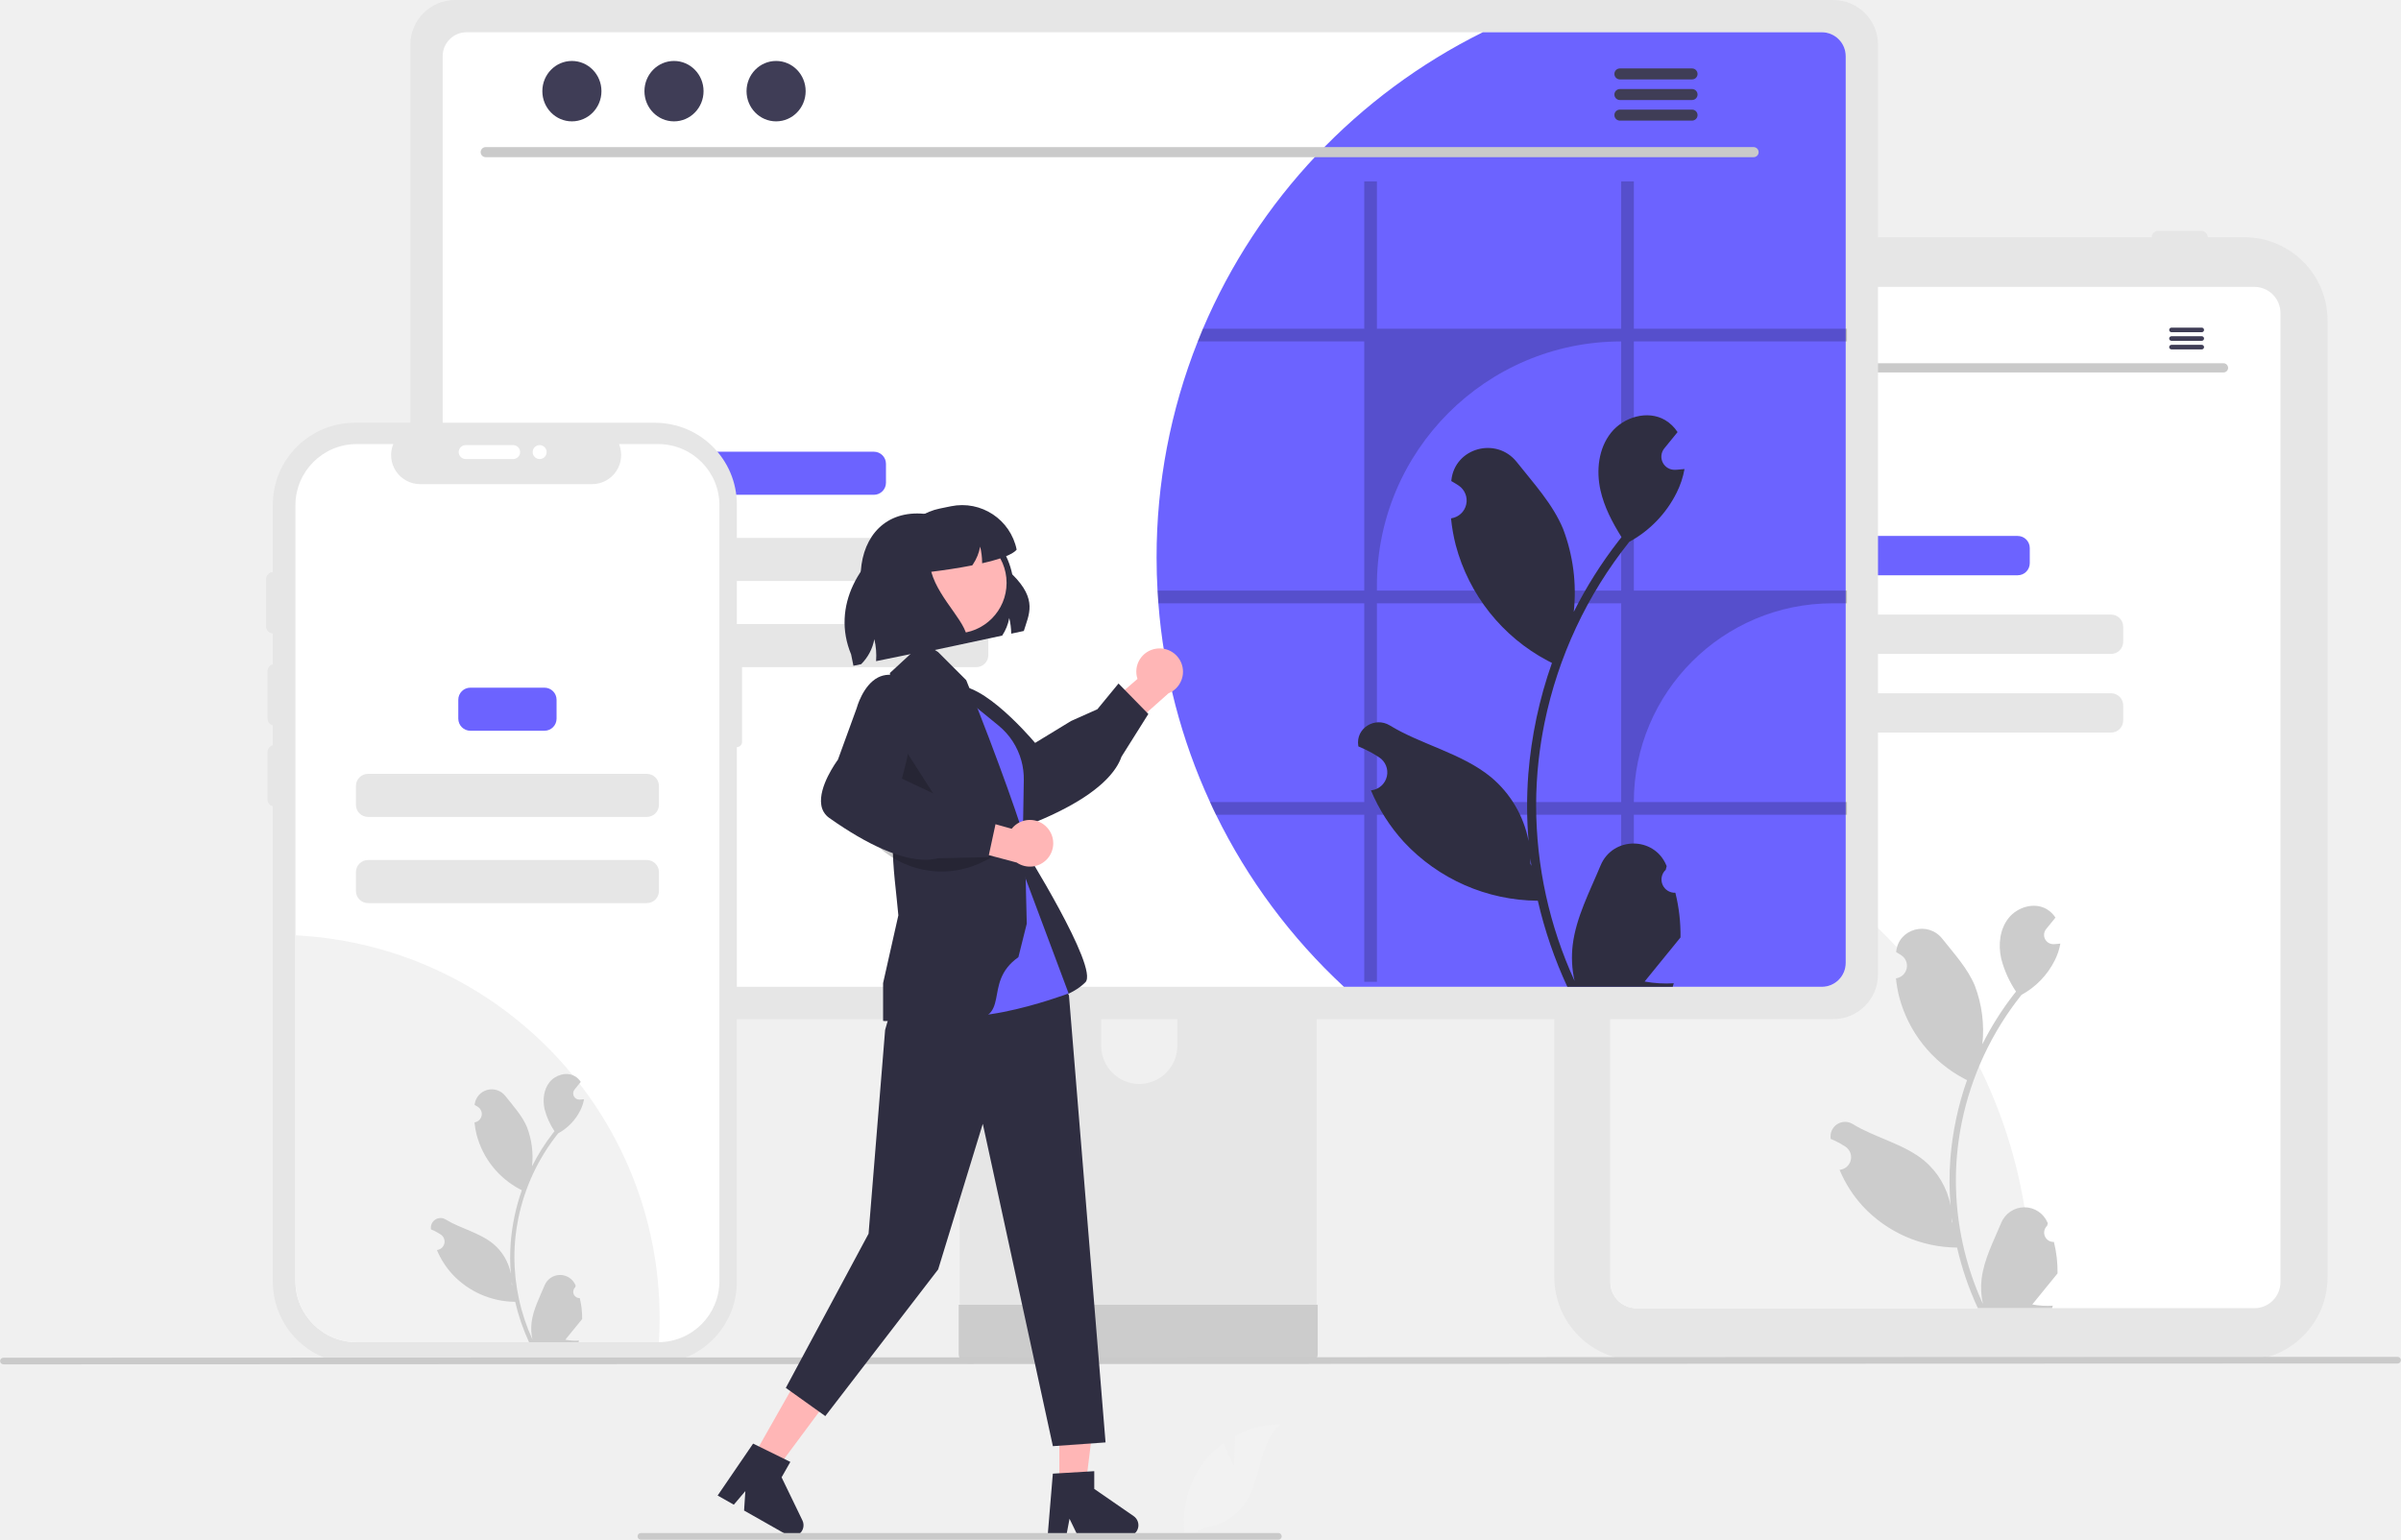
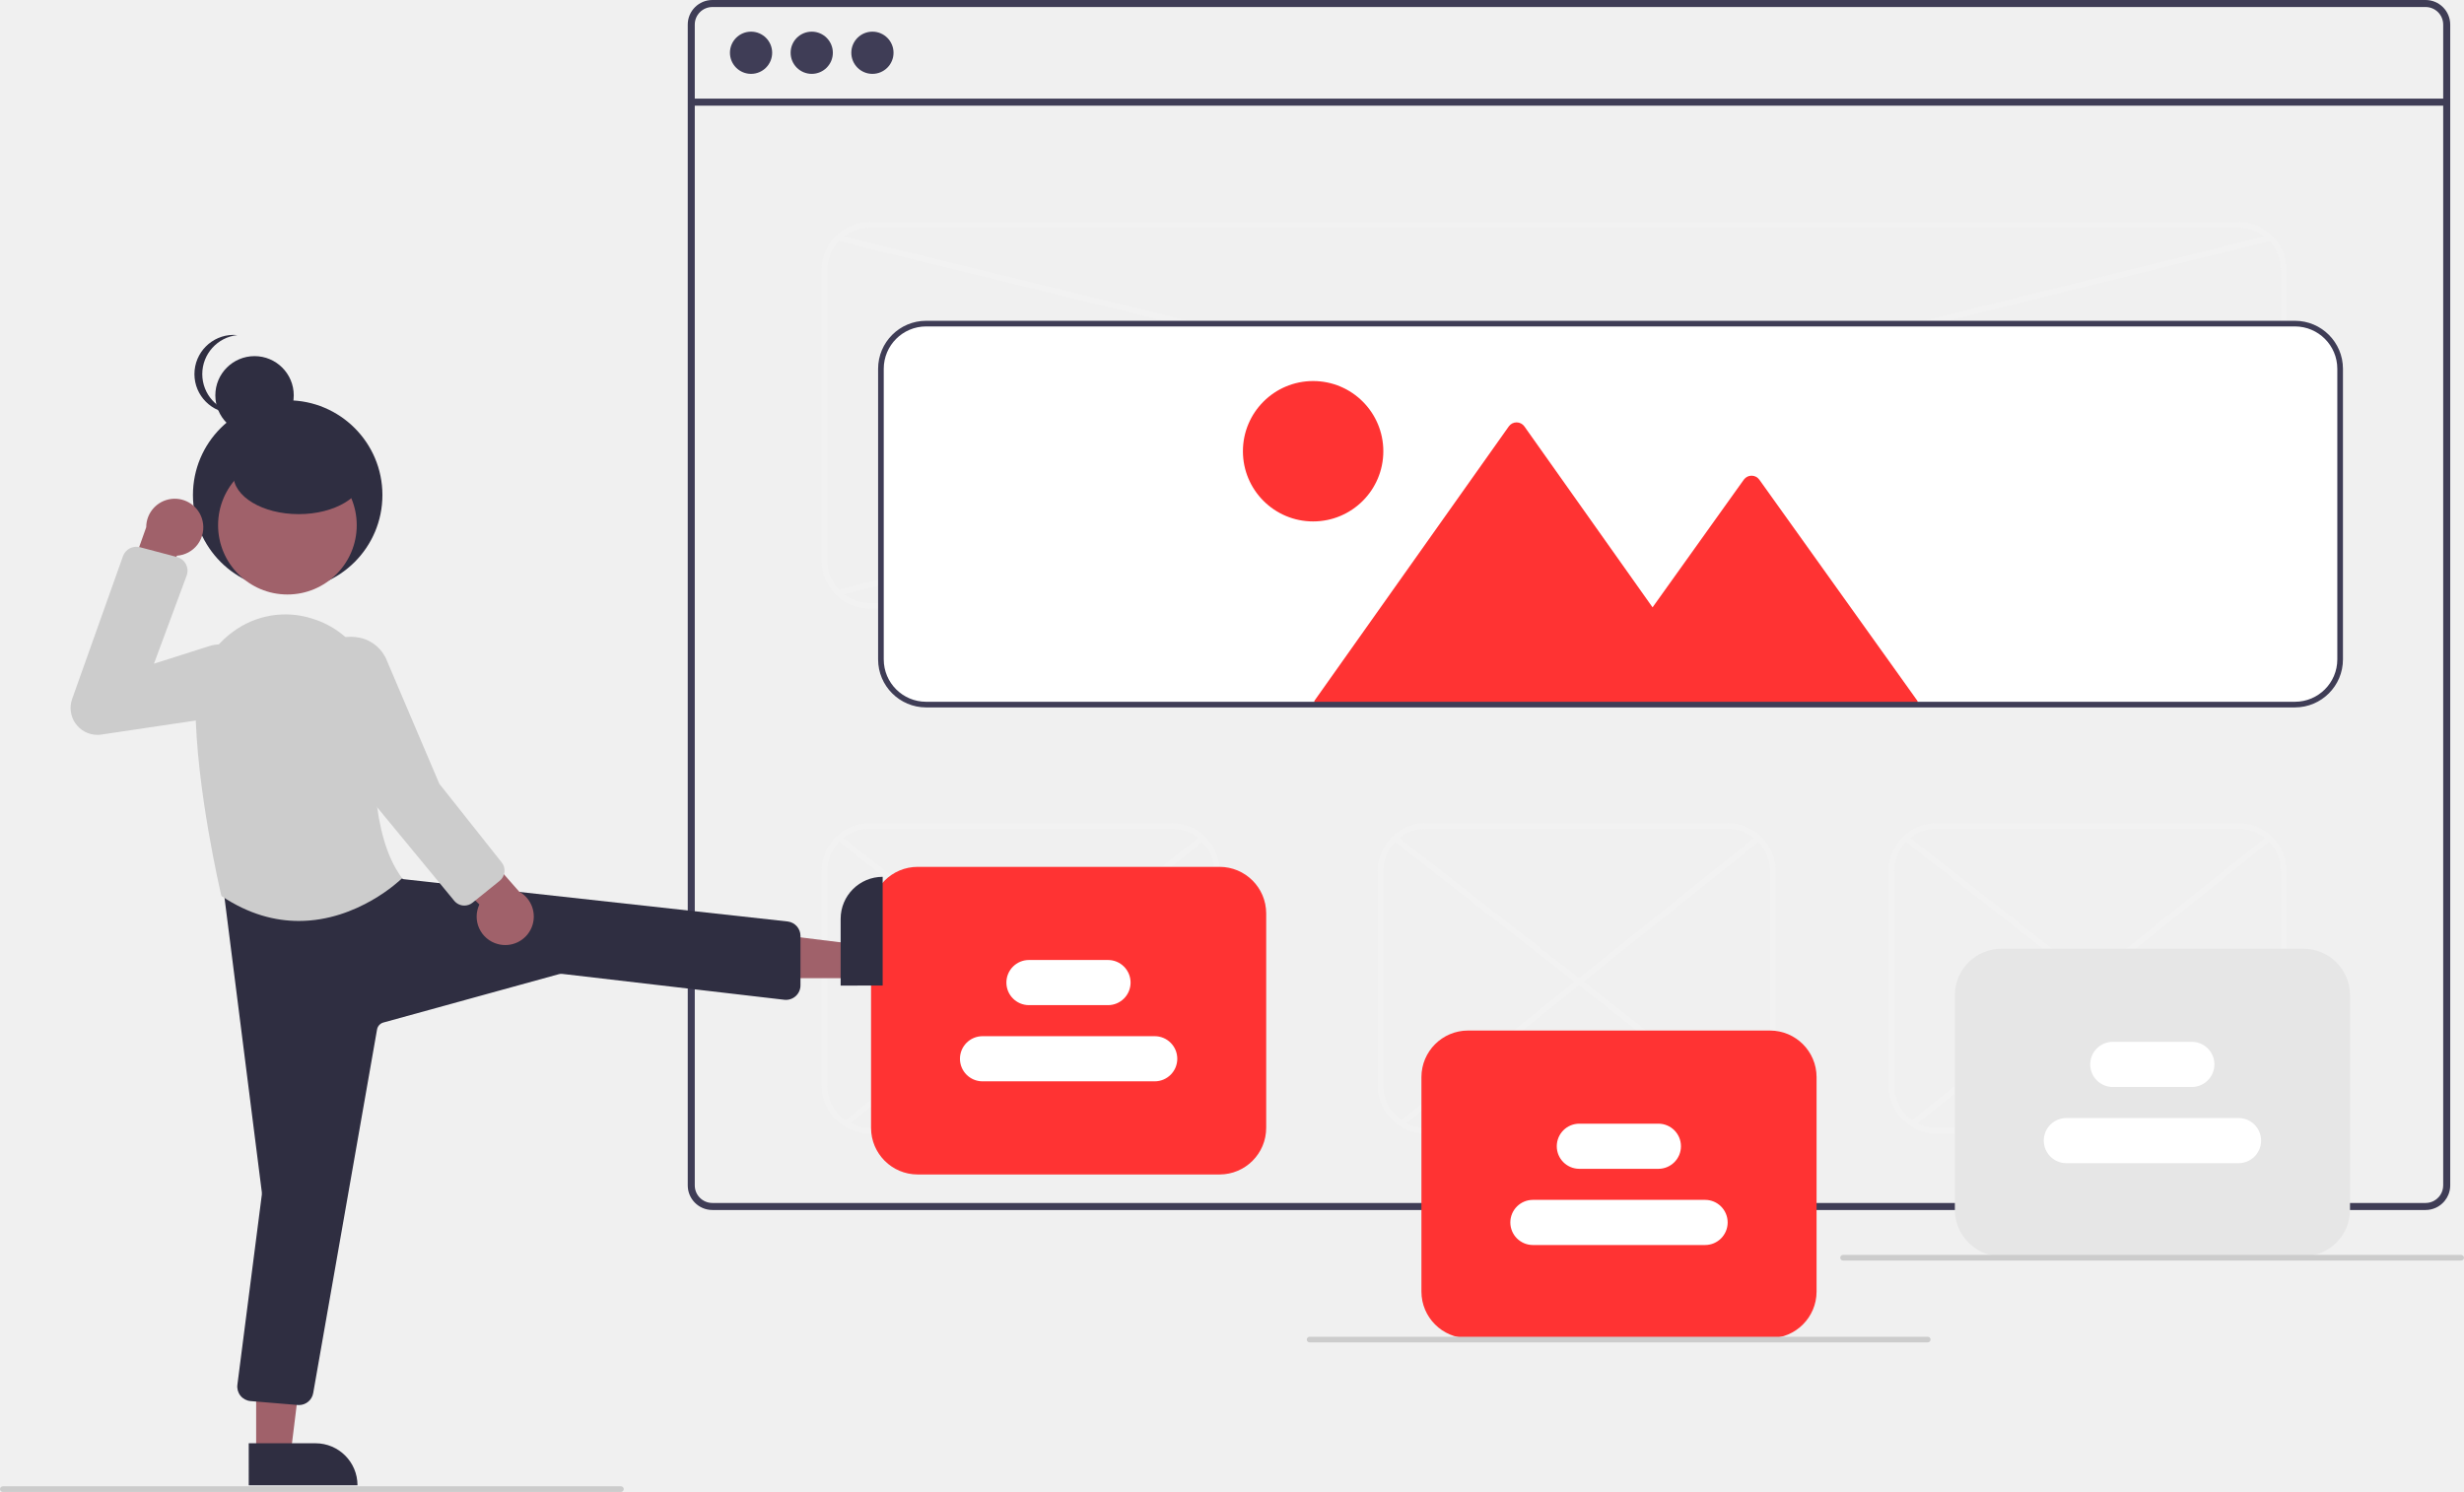
- <svg xmlns="http://www.w3.org/2000/svg" data-name="Layer 1" width="860.131" height="551.741" viewBox="0 0 860.131 551.741">
-   <path d="M973.935,661.629H756.586A29.859,29.859,0,0,1,726.761,631.804V288.961a29.859,29.859,0,0,1,29.826-29.826H973.935a29.859,29.859,0,0,1,29.826,29.826V631.804A29.859,29.859,0,0,1,973.935,661.629Z" transform="translate(-169.9343 -174.1294)" fill="#e6e6e6" />
-   <path d="M977.539,276.933H756.176a9.348,9.348,0,0,0-9.337,9.337V633.583a9.351,9.351,0,0,0,9.337,9.337H977.539a9.348,9.348,0,0,0,9.337-9.337V286.269A9.348,9.348,0,0,0,977.539,276.933Z" transform="translate(-169.9343 -174.1294)" fill="#fff" />
-   <path d="M761.899,259.135a2.284,2.284,0,0,1,2.282-2.282h15.516a2.282,2.282,0,1,1,0,4.563H764.181A2.284,2.284,0,0,1,761.899,259.135Z" transform="translate(-169.9343 -174.1294)" fill="#e6e6e6" />
-   <path d="M787.454,259.135a2.284,2.284,0,0,1,2.282-2.282H805.251a2.282,2.282,0,1,1,0,4.563H789.736A2.284,2.284,0,0,1,787.454,259.135Z" transform="translate(-169.9343 -174.1294)" fill="#e6e6e6" />
-   <path d="M940.785,259.135a2.284,2.284,0,0,1,2.282-2.282h15.516a2.282,2.282,0,0,1,0,4.563H943.067A2.284,2.284,0,0,1,940.785,259.135Z" transform="translate(-169.9343 -174.1294)" fill="#e6e6e6" />
-   <path d="M897.533,635.764c0,2.4-.046,4.792-.155,7.155H756.176a9.351,9.351,0,0,1-9.337-9.337V458.767A179.289,179.289,0,0,1,897.533,635.764Z" transform="translate(-169.9343 -174.1294)" fill="#f2f2f2" />
-   <rect x="665.804" y="192.056" width="61.339" height="14.092" rx="4.339" fill="#6c63ff" />
-   <rect x="632.335" y="220.241" width="128.277" height="14.092" rx="4.339" fill="#e6e6e6" />
-   <rect x="632.335" y="248.426" width="128.277" height="14.092" rx="4.339" fill="#e6e6e6" />
-   <path d="M905.728,619.183a3.348,3.348,0,0,1-2.426-5.803l.229-.912q-.045-.11-.091-.219a8.991,8.991,0,0,0-16.584.062c-2.712,6.533-6.166,13.077-7.016,19.984a26.597,26.597,0,0,0,.467,9.147,106.635,106.635,0,0,1-9.7-44.289,102.923,102.923,0,0,1,.638-11.482q.529-4.688,1.467-9.309a107.87,107.87,0,0,1,21.392-45.718A28.707,28.707,0,0,0,906.043,518.257a21.898,21.898,0,0,0,1.991-5.984c-.581.076-1.172.124-1.753.162-.181.009-.372.019-.553.029l-.068.003a3.317,3.317,0,0,1-2.724-5.404q.376-.463.753-.926c.381-.476.772-.943,1.153-1.42a1.651,1.651,0,0,0,.124-.143c.438-.543.877-1.077,1.315-1.62a9.592,9.592,0,0,0-3.144-3.04c-4.393-2.573-10.453-.791-13.626,3.183-3.183,3.973-3.783,9.548-2.678,14.512a38.439,38.439,0,0,0,5.317,11.854c-.238.305-.486.6-.724.905a108.567,108.567,0,0,0-11.332,17.952,45.132,45.132,0,0,0-2.694-20.963c-2.579-6.222-7.413-11.462-11.67-16.84-5.113-6.461-15.599-3.641-16.499,4.549q-.013.119-.026.238.948.535,1.857,1.136a4.541,4.541,0,0,1-1.831,8.264l-.093.014a45.184,45.184,0,0,0,1.191,6.756,46.523,46.523,0,0,0,23.164,29.157c.372.191.734.381,1.105.562a110.815,110.815,0,0,0-5.965,28.071A105.104,105.104,0,0,0,868.71,606.234l-.029-.2a27.773,27.773,0,0,0-9.481-16.037c-7.296-5.994-17.604-8.201-25.475-13.018a5.212,5.212,0,0,0-7.983,5.071q.016.105.032.21a30.508,30.508,0,0,1,3.421,1.648q.948.535,1.857,1.136a4.541,4.541,0,0,1-1.831,8.264l-.093.014c-.067.01-.124.019-.19.029a45.224,45.224,0,0,0,8.318,13.026,46.564,46.564,0,0,0,33.769,14.817h.01a110.783,110.783,0,0,0,7.442,21.725h26.585c.095-.295.181-.6.267-.896a30.205,30.205,0,0,1-7.356-.438c1.972-2.42,3.945-4.86,5.917-7.28a1.652,1.652,0,0,0,.124-.143c1-1.239,2.011-2.468,3.011-3.707l.001-.002a44.244,44.244,0,0,0-1.296-11.271Zm-30.443-59.887.014-.019-.014.038Zm-5.889,53.084-.229-.514c.01-.372.01-.743,0-1.124,0-.105-.019-.21-.019-.315.086.657.162,1.315.257,1.972Z" transform="translate(-169.9343 -174.1294)" fill="#ccc" />
-   <path d="M966.474,307.596H767.241a1.649,1.649,0,0,1,0-3.298H966.474a1.649,1.649,0,0,1,0,3.298Z" transform="translate(-169.9343 -174.1294)" fill="#cacaca" />
-   <ellipse cx="607.937" cy="120.446" rx="4.846" ry="4.954" fill="#3f3d56" />
-   <ellipse cx="624.678" cy="120.446" rx="4.846" ry="4.954" fill="#3f3d56" />
-   <ellipse cx="641.42" cy="120.446" rx="4.846" ry="4.954" fill="#3f3d56" />
-   <path d="M958.687,291.536H947.842a.821.821,0,0,0,0,1.642h10.845a.821.821,0,0,0,0-1.642Z" transform="translate(-169.9343 -174.1294)" fill="#3f3d56" />
-   <path d="M958.687,294.618H947.842a.821.821,0,0,0,0,1.642h10.845a.821.821,0,0,0,0-1.642Z" transform="translate(-169.9343 -174.1294)" fill="#3f3d56" />
-   <path d="M958.687,297.696H947.842a.821.821,0,0,0,0,1.642h10.845a.821.821,0,0,0,0-1.642Z" transform="translate(-169.9343 -174.1294)" fill="#3f3d56" />
-   <path d="M635.433,458.897h-115.51a6.163,6.163,0,0,0-6.154,6.17v182.472H641.602V465.067A6.166,6.166,0,0,0,635.433,458.897ZM578.066,562.575a13.704,13.704,0,0,1-13.64-13.64V527.889a13.64,13.64,0,0,1,27.28,0v21.047a13.704,13.704,0,0,1-13.64,13.64Z" transform="translate(-169.9343 -174.1294)" fill="#e6e6e6" />
-   <path d="M513.372,641.702V659.307a3.449,3.449,0,0,0,3.442,3.442h121.743a3.459,3.459,0,0,0,3.442-3.442v-17.605Z" transform="translate(-169.9343 -174.1294)" fill="#ccc" />
-   <path d="M826.707,174.129H332.947a16.029,16.029,0,0,0-16.003,16.003v333.192a16.018,16.018,0,0,0,16.003,16.003H826.707a16.018,16.018,0,0,0,16.003-16.003V190.132A16.029,16.029,0,0,0,826.707,174.129Z" transform="translate(-169.9343 -174.1294)" fill="#e6e6e6" />
-   <path d="M822.585,185.688H337.072a8.577,8.577,0,0,0-8.558,8.576v324.933a8.573,8.573,0,0,0,8.558,8.558H822.585a8.573,8.573,0,0,0,8.558-8.558v-324.933A8.577,8.577,0,0,0,822.585,185.688Z" transform="translate(-169.9343 -174.1294)" fill="#fff" />
-   <path d="M831.144,194.264v324.933a8.573,8.573,0,0,1-8.558,8.558H651.383a210.092,210.092,0,0,1-45.834-61.67q-1.121-2.242-2.135-4.537a208.227,208.227,0,0,1-18.505-71.225c-.125-1.512-.231-3.025-.302-4.555-.231-3.914-.338-7.882-.338-11.868a209.128,209.128,0,0,1,14.75-77.417c.587-1.53,1.21-3.043,1.851-4.555A210.666,210.666,0,0,1,701.131,185.688h121.454A8.577,8.577,0,0,1,831.144,194.264Z" transform="translate(-169.9343 -174.1294)" fill="#6c63ff" />
-   <path d="M798.18,230.457h-454.293a1.807,1.807,0,0,1,0-3.613h454.293a1.807,1.807,0,0,1,0,3.613Z" transform="translate(-169.9343 -174.1294)" fill="#cacaca" />
-   <ellipse cx="204.876" cy="32.666" rx="10.588" ry="10.823" fill="#3f3d56" />
-   <ellipse cx="241.452" cy="32.666" rx="10.588" ry="10.823" fill="#3f3d56" />
-   <ellipse cx="278.027" cy="32.666" rx="10.588" ry="10.823" fill="#3f3d56" />
-   <path d="M776.158,198.655h-25.981a1.968,1.968,0,0,0,0,3.934h25.981a1.968,1.968,0,0,0,0-3.934Z" transform="translate(-169.9343 -174.1294)" fill="#3f3d56" />
-   <path d="M776.158,206.039h-25.981a1.968,1.968,0,0,0,0,3.934h25.981a1.968,1.968,0,0,0,0-3.934Z" transform="translate(-169.9343 -174.1294)" fill="#3f3d56" />
-   <path d="M776.158,213.414h-25.981a1.968,1.968,0,0,0,0,3.934h25.981a1.968,1.968,0,0,0,0-3.934Z" transform="translate(-169.9343 -174.1294)" fill="#3f3d56" />
-   <rect x="245.183" y="161.871" width="72.207" height="15.441" rx="4.339" fill="#6c63ff" />
-   <rect x="208.512" y="192.752" width="145.55" height="15.441" rx="4.339" fill="#e6e6e6" />
-   <rect x="208.512" y="223.633" width="145.55" height="15.441" rx="4.339" fill="#e6e6e6" />
-   <path d="M390.326,509.127a53.05,53.05,0,0,1-3.345,18.629H337.072a8.573,8.573,0,0,1-8.558-8.558V456.424a52.716,52.716,0,0,1,8.434-.676A53.375,53.375,0,0,1,390.326,509.127Z" transform="translate(-169.9343 -174.1294)" fill="#6c63ff" />
-   <path d="M831.589,296.484v-4.555H755.24V239.138H750.702v52.791H663.197V239.138h-4.537v52.791H600.869c-.641,1.512-1.263,3.025-1.851,4.555h59.642v89.285H584.606c.071,1.53.178,3.043.302,4.555h73.751v71.225H603.413q1.014,2.295,2.135,4.537h53.112V525.958h4.537V466.086H750.702V525.958h4.537V466.086h76.349v-4.537H755.24v-0a71.225,71.225,0,0,1,71.225-71.225h5.124v-4.555H755.24V296.484ZM750.702,461.548H663.197V390.324H750.702Zm0-75.78H663.197v-1.779a87.505,87.505,0,0,1,87.505-87.505h0Z" transform="translate(-169.9343 -174.1294)" opacity="0.2" />
-   <path d="M770.116,494.045a4.755,4.755,0,0,1-3.446-8.241c.12-.477.206-.819.326-1.295q-.064-.156-.129-.311c-4.377-10.438-19.213-10.366-23.553.088-3.852,9.278-8.757,18.572-9.964,28.382A37.774,37.774,0,0,0,734.012,525.658a151.444,151.444,0,0,1-13.776-62.9,146.174,146.174,0,0,1,.907-16.307q.751-6.658,2.084-13.221a153.199,153.199,0,0,1,30.381-64.93,40.771,40.771,0,0,0,16.956-17.592,31.1,31.1,0,0,0,2.828-8.499c-.825.108-1.664.176-2.49.23-.257.013-.528.027-.785.041l-.097.004a4.711,4.711,0,0,1-3.869-7.675q.535-.658,1.07-1.315c.541-.677,1.096-1.34,1.637-2.016a2.346,2.346,0,0,0,.176-.203c.623-.771,1.245-1.529,1.868-2.301a13.622,13.622,0,0,0-4.466-4.317c-6.239-3.654-14.845-1.123-19.352,4.52-4.52,5.643-5.372,13.56-3.803,20.61,1.34,6.036,4.263,11.57,7.551,16.835-.338.433-.69.853-1.029,1.286a154.188,154.188,0,0,0-16.093,25.496,64.098,64.098,0,0,0-3.827-29.772c-3.663-8.836-10.528-16.278-16.574-23.917-7.262-9.175-22.153-5.171-23.433,6.46q-.019.169-.036.338,1.347.76,2.637,1.613a6.449,6.449,0,0,1-2.6,11.737l-.132.02a64.174,64.174,0,0,0,1.692,9.595,66.072,66.072,0,0,0,32.898,41.41c.528.271,1.042.541,1.57.798a157.381,157.381,0,0,0-8.471,39.867,149.27,149.27,0,0,0,.108,24.102l-.041-.284a39.444,39.444,0,0,0-13.465-22.775c-10.362-8.512-25.002-11.647-36.181-18.489-5.381-3.294-12.277.963-11.338,7.201q.022.149.046.299a43.328,43.328,0,0,1,4.858,2.341q1.347.76,2.637,1.613a6.45,6.45,0,0,1-2.6,11.737l-.132.02c-.095.014-.176.027-.271.041a64.227,64.227,0,0,0,11.814,18.499,66.131,66.131,0,0,0,47.96,21.043h.014a157.336,157.336,0,0,0,10.569,30.854h37.756c.135-.42.257-.853.379-1.272a42.897,42.897,0,0,1-10.447-.622c2.801-3.437,5.603-6.902,8.404-10.339a2.344,2.344,0,0,0,.176-.203c1.421-1.759,2.855-3.505,4.276-5.264l.001-.002a62.836,62.836,0,0,0-1.841-16.007Zm-43.236-85.052.02-.027-.02.054Zm-8.363,75.39-.325-.731c.014-.528.014-1.056,0-1.597,0-.149-.027-.298-.027-.447.122.934.23,1.868.365,2.801Z" transform="translate(-169.9343 -174.1294)" fill="#2f2e41" />
-   <path d="M433.911,405.741h0V354.998A29.369,29.369,0,0,0,404.542,325.629H297.035a29.369,29.369,0,0,0-29.369,29.369v278.382a29.369,29.369,0,0,0,29.369,29.369h107.507a29.369,29.369,0,0,0,29.369-29.369V441.861h0a1.852,1.852,0,0,0,1.852-1.852V407.594A1.852,1.852,0,0,0,433.911,405.741Z" transform="translate(-169.9343 -174.1294)" fill="#e6e6e6" />
-   <path d="M427.661,355.199v277.98a21.919,21.919,0,0,1-21.69,21.92,1.926,1.926,0,0,1-.24.01h-108.03a21.932,21.932,0,0,1-21.93-21.93v-277.98a21.932,21.932,0,0,1,21.93-21.93h13.11a10.427,10.427,0,0,0,9.65,14.36h61.59a10.435,10.435,0,0,0,9.64-14.36h14.04A21.932,21.932,0,0,1,427.661,355.199Z" transform="translate(-169.9343 -174.1294)" fill="#fff" />
-   <path d="M406.241,646.529q0,4.32-.27,8.57a1.926,1.926,0,0,1-.24.01h-108.03a21.932,21.932,0,0,1-21.93-21.93v-123.88A137.388,137.388,0,0,1,406.241,646.529Z" transform="translate(-169.9343 -174.1294)" fill="#f2f2f2" />
-   <path d="M268.261,434.129a2.503,2.503,0,0,1-2.5-2.5v-17a2.5,2.5,0,0,1,5,0v17A2.503,2.503,0,0,1,268.261,434.129Z" transform="translate(-169.9343 -174.1294)" fill="#e6e6e6" />
-   <rect x="164.178" y="246.426" width="35.207" height="15.441" rx="4.339" fill="#6c63ff" />
-   <rect x="127.507" y="277.307" width="108.55" height="15.441" rx="4.339" fill="#e6e6e6" />
-   <rect x="127.507" y="308.188" width="108.55" height="15.441" rx="4.339" fill="#e6e6e6" />
-   <path d="M377.621,639.29a2.231,2.231,0,0,1-1.617-3.867l.153-.608q-.03-.073-.061-.146a5.992,5.992,0,0,0-11.053.041c-1.808,4.354-4.109,8.715-4.676,13.319a17.726,17.726,0,0,0,.311,6.096,71.068,71.068,0,0,1-6.465-29.517,68.595,68.595,0,0,1,.425-7.652q.352-3.124.978-6.204a71.891,71.891,0,0,1,14.257-30.469,19.132,19.132,0,0,0,7.957-8.256,14.595,14.595,0,0,0,1.327-3.988c-.387.051-.781.083-1.168.108-.121.006-.248.013-.368.019l-.046.002a2.211,2.211,0,0,1-1.816-3.602q.251-.309.502-.617c.254-.318.514-.629.768-.946a1.101,1.101,0,0,0,.083-.095c.292-.362.584-.718.876-1.08a6.392,6.392,0,0,0-2.096-2.026c-2.928-1.715-6.966-.527-9.081,2.121-2.121,2.648-2.521,6.363-1.784,9.672a25.618,25.618,0,0,0,3.544,7.9c-.159.203-.324.4-.483.603a72.355,72.355,0,0,0-7.552,11.964,30.079,30.079,0,0,0-1.796-13.971c-1.719-4.147-4.941-7.639-7.778-11.223a6.174,6.174,0,0,0-10.996,3.032q-.009.079-.017.158.632.357,1.238.757a3.027,3.027,0,0,1-1.22,5.508l-.062.01a30.115,30.115,0,0,0,.794,4.502,31.006,31.006,0,0,0,15.438,19.432c.248.127.489.254.737.375a73.853,73.853,0,0,0-3.975,18.708,70.049,70.049,0,0,0,.051,11.31l-.019-.133a18.51,18.51,0,0,0-6.319-10.688c-4.863-3.994-11.732-5.465-16.978-8.676a3.474,3.474,0,0,0-5.32,3.379l.021.14a20.333,20.333,0,0,1,2.28,1.099q.632.357,1.238.757a3.027,3.027,0,0,1-1.22,5.508l-.062.009c-.044.006-.083.013-.127.019a30.14,30.14,0,0,0,5.544,8.681,31.033,31.033,0,0,0,22.506,9.875h.006a73.831,73.831,0,0,0,4.96,14.479h17.718c.064-.197.121-.4.178-.597a20.13,20.13,0,0,1-4.903-.292c1.315-1.613,2.629-3.239,3.944-4.852a1.101,1.101,0,0,0,.083-.095c.667-.826,1.34-1.645,2.007-2.47l0-.001a29.487,29.487,0,0,0-.864-7.512ZM357.332,599.378l.009-.013-.009.025Zm-3.925,35.378-.152-.343c.006-.248.006-.495,0-.749,0-.07-.013-.14-.013-.21.057.438.108.876.171,1.315Z" transform="translate(-169.9343 -174.1294)" fill="#ccc" />
-   <path d="M267.761,401.129a2.503,2.503,0,0,1-2.5-2.5v-17a2.5,2.5,0,0,1,5,0v17A2.503,2.503,0,0,1,267.761,401.129Z" transform="translate(-169.9343 -174.1294)" fill="#e6e6e6" />
-   <path d="M334.261,336.129a2.503,2.503,0,0,1,2.5-2.5h17a2.5,2.5,0,0,1,0,5h-17A2.503,2.503,0,0,1,334.261,336.129Z" transform="translate(-169.9343 -174.1294)" fill="#fff" />
-   <path d="M268.261,463.129a2.503,2.503,0,0,1-2.5-2.5v-17a2.5,2.5,0,0,1,5,0v17A2.503,2.503,0,0,1,268.261,463.129Z" transform="translate(-169.9343 -174.1294)" fill="#e6e6e6" />
-   <circle cx="193.326" cy="162" r="2.5" fill="#fff" />
-   <path d="M1028.875,662.742l-857.75.307a1.191,1.191,0,0,1,0-2.381l857.75-.307a1.191,1.191,0,0,1,0,2.381Z" transform="translate(-169.9343 -174.1294)" fill="#cacaca" />
-   <path d="M536.708,400.236l-4.512.967a25.975,25.975,0,0,0-.701-5.602,16.821,16.821,0,0,1-2.54,6.294l-25.876,5.526-24.843-26.218c-.038-13.109,7.242-23.071,20.293-23.071.787,0,1.602.038,2.426.114a27.604,27.604,0,0,1,31.601,21.696C541.807,389.051,538.452,394.406,536.708,400.236Z" transform="translate(-169.9343 -174.1294)" fill="#2f2e41" />
-   <polygon points="379.495 532.711 388.881 532.711 393.347 496.506 379.493 496.507 379.495 532.711" fill="#ffb6b6" />
-   <path d="M547.102,702.21l14.838-.886v6.357l14.107,9.743a3.971,3.971,0,0,1-2.256,7.239H556.125l-3.045-6.288-1.189,6.288H545.231Z" transform="translate(-169.9343 -174.1294)" fill="#2f2e41" />
-   <polygon points="269.531 522.494 277.695 527.126 299.445 497.841 287.396 491.005 269.531 522.494" fill="#ffb6b6" />
-   <path d="M439.726,691.448l13.342,6.552-3.137,5.529,7.461,15.435a3.971,3.971,0,0,1-5.535,5.182l-15.364-8.717.455-6.972-4.137,4.882-5.793-3.287Z" transform="translate(-169.9343 -174.1294)" fill="#2f2e41" />
-   <path d="M584.124,406.578A8.313,8.313,0,0,0,577.424,417.422l-14.363,12.432,5.426,10.571,20.037-17.841a8.358,8.358,0,0,0-4.4-16.005Z" transform="translate(-169.9343 -174.1294)" fill="#ffb6b6" />
-   <path d="M569.66,449.329c-4.791,7.256-15.529,14.264-31.465,20.477a6.839,6.839,0,0,1-5.498-.18c-6.014-2.737-9.868-12.912-10.23-13.899l-11.648-15.713c-.207-.229-5.654-6.411-5.031-12.488a8.877,8.877,0,0,1,3.823-6.362c8.817-6.536,28.579,16.165,31.143,19.183l12.897-7.858,9.397-4.193,7.586-9.231L581.315,429.987l-9.607,15.283A18.418,18.418,0,0,1,569.66,449.329Z" transform="translate(-169.9343 -174.1294)" fill="#2f2e41" />
-   <path d="M536.162,477.169s27.598,43.961,22.598,48.961-12.781,6.313-12.781,6.313l-17.219-22.313Z" transform="translate(-169.9343 -174.1294)" fill="#2f2e41" />
-   <path d="M511.761,417.129l13.007,8.799a33.552,33.552,0,0,1,13.072,38.276l-3.662,11.13Z" transform="translate(-169.9343 -174.1294)" fill="#2f2e41" />
-   <polygon points="318.826 363 317.087 369.057 311.153 442.098 281.507 497.348 295.656 507.454 336.083 454.899 352.073 402.716 377.184 518.235 396.05 516.887 382.947 356.722 358.084 311.639 318.826 363" fill="#2f2e41" />
-   <path d="M509.548,419.342,527.652,434.137a24.655,24.655,0,0,1,8.184,12.603v0a24.655,24.655,0,0,1,.865,6.901l-.539,32.127,16.598,44.361s-45,17-51,2S509.548,419.342,509.548,419.342Z" transform="translate(-169.9343 -174.1294)" fill="#6c63ff" />
-   <path d="M514.963,539.916c-22.48,0-27.959.169-28.314.097l-.356-.072V526.42l5.467-24.291c-.639-7.541-2.136-17.485-2-26,.49-30.775-1.023-60.837-1.023-60.837l11.898-10.983L506.041,407.827l10.026,10.026c11.654,28.682,20.902,55.684,20.961,57.418l.733,29.858-3,12C521.189,526.71,533.589,539.916,514.963,539.916Z" transform="translate(-169.9343 -174.1294)" fill="#2f2e41" />
-   <polygon points="323.846 267.973 321.113 285.031 339.614 292.662 323.846 267.973" opacity="0.2" />
-   <circle cx="342.484" cy="208.867" r="18.114" fill="#ffb6b6" />
-   <path d="M482.067,474.903l0,0a33.272,33.272,0,0,0,39.94,8.073l3.942-1.951Z" transform="translate(-169.9343 -174.1294)" opacity="0.2" />
-   <path d="M545.098,470.733a8.313,8.313,0,0,0-12.741.385l-18.289-5.134-5.831,10.353,25.929,6.888a8.358,8.358,0,0,0,10.931-12.492Z" transform="translate(-169.9343 -174.1294)" fill="#ffb6b6" />
-   <path d="M501.454,482.222c-8.695.001-20.461-5.097-34.427-14.972a6.839,6.839,0,0,1-2.88-4.687c-1.03-6.527,5.336-15.35,5.96-16.196L476.8,427.989c.077-.299,2.234-8.25,7.648-11.08a8.877,8.877,0,0,1,7.415-.316c10.313,3.756,2.26,32.756,1.155,36.559l13.664,6.431,8.677,5.531,11.883,1.243-3.226,14.931-18.047.406A18.418,18.418,0,0,1,501.454,482.222Z" transform="translate(-169.9343 -174.1294)" fill="#2f2e41" />
-   <path d="M534.139,371.08c-1.45,1.886-6.445,3.554-12.379,4.9.009-.123.009-.246.009-.37a25.974,25.974,0,0,0-.701-5.602,16.821,16.821,0,0,1-2.54,6.294c-.095.142-.19.284-.294.427-5.09,1.005-10.474,1.782-14.692,2.303,2.9,10.445,14.019,19.014,12.815,25.365l-32.578,6.654a25.539,25.539,0,0,0-.626-7.867,16.934,16.934,0,0,1-4.72,8.957l-2.768.569-.825-4.066c-7.147-17.166,2.815-34.739,19.137-43.829a19.84,19.84,0,0,1,12.569-8.436l4.066-.834A19.934,19.934,0,0,1,534.139,371.08Z" transform="translate(-169.9343 -174.1294)" fill="#2f2e41" />
-   <path d="M611.961,699.466l.482-10.832a34.983,34.983,0,0,1,16.317-4.131c-7.837,6.407-6.858,18.758-12.171,27.375a21.043,21.043,0,0,1-15.431,9.724l-6.558,4.015a35.261,35.261,0,0,1,7.432-28.573,34.06,34.06,0,0,1,6.26-5.816C609.863,695.37,611.961,699.466,611.961,699.466Z" transform="translate(-169.9343 -174.1294)" fill="#f2f2f2" />
-   <path d="M627.861,725.871H399.479a1.191,1.191,0,0,1,0-2.381H627.861a1.191,1.191,0,1,1,0,2.381Z" transform="translate(-169.9343 -174.1294)" fill="#cacaca" />
+ <svg xmlns="http://www.w3.org/2000/svg" data-name="Layer 1" width="873" height="528.671" viewBox="0 0 873 528.671">
+   <path d="M1022.889,185.664h-607a8.728,8.728,0,0,0-8.72,8.72V605.704a8.728,8.728,0,0,0,8.72,8.72h607a8.712,8.712,0,0,0,6.63-3.06,2.045,2.045,0,0,0,.19-.24,8.167,8.167,0,0,0,1.25-2.11,8.507,8.507,0,0,0,.66-3.31V194.384A8.73,8.73,0,0,0,1022.889,185.664Zm6.24,420.04a6.175,6.175,0,0,1-1.03,3.42,6.446,6.446,0,0,1-2.36,2.12,6.184,6.184,0,0,1-2.85.69h-607a6.238,6.238,0,0,1-6.23-6.23V194.384a6.238,6.238,0,0,1,6.23-6.23h607a6.239,6.239,0,0,1,6.24,6.23Z" transform="translate(-163.5 -185.6643)" fill="#3f3d56" />
+   <rect x="244.911" y="34.949" width="621.957" height="2.493" fill="#3f3d56" />
+   <circle cx="266.1" cy="18.696" r="7.478" fill="#3f3d56" />
+   <circle cx="287.601" cy="18.696" r="7.478" fill="#3f3d56" />
+   <circle cx="309.101" cy="18.696" r="7.478" fill="#3f3d56" />
+   <path d="M956.614,401.336h-485a17.019,17.019,0,0,1-17-17v-103a17.019,17.019,0,0,1,17-17h485a17.019,17.019,0,0,1,17,17v103A17.019,17.019,0,0,1,956.614,401.336Zm-485-135a15.017,15.017,0,0,0-15,15v103a15.017,15.017,0,0,0,15,15h485a15.017,15.017,0,0,0,15-15v-103a15.017,15.017,0,0,0-15-15Z" transform="translate(-163.5 -185.6643)" fill="#f2f2f2" />
+   <path d="M578.614,587.336h-107a17.019,17.019,0,0,1-17-17v-76a17.019,17.019,0,0,1,17-17h107a17.019,17.019,0,0,1,17,17v76A17.019,17.019,0,0,1,578.614,587.336Zm-107-108a15.017,15.017,0,0,0-15,15v76a15.017,15.017,0,0,0,15,15h107a15.017,15.017,0,0,0,15-15v-76a15.017,15.017,0,0,0-15-15Z" transform="translate(-163.5 -185.6643)" fill="#f2f2f2" />
+   <path d="M956.614,587.336h-107a17.019,17.019,0,0,1-17-17v-76a17.019,17.019,0,0,1,17-17h107a17.019,17.019,0,0,1,17,17v76A17.019,17.019,0,0,1,956.614,587.336Zm-107-108a15.017,15.017,0,0,0-15,15v76a15.017,15.017,0,0,0,15,15h107a15.017,15.017,0,0,0,15-15v-76a15.017,15.017,0,0,0-15-15Z" transform="translate(-163.5 -185.6643)" fill="#f2f2f2" />
+   <path d="M775.614,587.336h-107a17.019,17.019,0,0,1-17-17v-76a17.019,17.019,0,0,1,17-17h107a17.019,17.019,0,0,1,17,17v76A17.019,17.019,0,0,1,775.614,587.336Zm-107-108a15.017,15.017,0,0,0-15,15v76a15.017,15.017,0,0,0,15,15h107a15.017,15.017,0,0,0,15-15v-76a15.017,15.017,0,0,0-15-15Z" transform="translate(-163.5 -185.6643)" fill="#f2f2f2" />
+   <rect x="715.471" y="68.968" width="2" height="527.397" transform="translate(59.56218 763.8853) rotate(-76.25179)" fill="#f2f2f2" />
+   <rect x="452.663" y="331.836" width="522.902" height="2" transform="translate(-222.582 -4.17702) rotate(-13.91411)" fill="#f2f2f2" />
+   <path d="M976.614,435.835h-485a16.519,16.519,0,0,1-16.5-16.5v-103a16.519,16.519,0,0,1,16.5-16.5h485a16.519,16.519,0,0,1,16.5,16.5v103A16.519,16.519,0,0,1,976.614,435.835Z" transform="translate(-163.5 -185.6643)" fill="#fff" />
+   <rect x="720.783" y="451.355" width="2" height="162.548" transform="matrix(0.61507, -0.78848, 0.78848, 0.61507, -305.626, 588.4719)" fill="#f2f2f2" />
+   <rect x="642.283" y="532.238" width="161.993" height="2" transform="translate(-338.114 383.1165) rotate(-38.66636)" fill="#f2f2f2" />
+   <rect x="523.783" y="451.355" width="2" height="162.548" transform="matrix(0.61507, -0.78848, 0.78848, 0.61507, -381.4581, 433.1421)" fill="#f2f2f2" />
+   <rect x="445.283" y="532.238" width="161.993" height="2" transform="translate(-381.2969 260.034) rotate(-38.66636)" fill="#f2f2f2" />
+   <rect x="901.783" y="451.355" width="2" height="162.548" transform="matrix(0.61507, -0.78848, 0.78848, 0.61507, -235.9528, 731.186)" fill="#f2f2f2" />
+   <rect x="823.283" y="532.238" width="161.993" height="2" transform="translate(-298.4384 496.2024) rotate(-38.66636)" fill="#f2f2f2" />
+   <path d="M790.614,659.836h-107a16.519,16.519,0,0,1-16.5-16.5v-76a16.519,16.519,0,0,1,16.5-16.5h107a16.519,16.519,0,0,1,16.5,16.5v76A16.519,16.519,0,0,1,790.614,659.836Z" transform="translate(-163.5 -185.6643)" fill="#ff3333" />
+   <path d="M846.5,661.336h-219a1,1,0,0,1,0-2h219a1,1,0,0,1,0,2Z" transform="translate(-163.5 -185.6643)" fill="#ccc" />
+   <path d="M383.5,714.336h-219a1,1,0,0,1,0-2h219a1,1,0,0,1,0,2Z" transform="translate(-163.5 -185.6643)" fill="#ccc" />
+   <path d="M751.067,599.836h-28a8,8,0,0,1,0-16h28a8,8,0,0,1,0,16Z" transform="translate(-163.5 -185.6643)" fill="#fff" />
+   <path d="M767.614,626.836h-61a8,8,0,0,1,0-16h61a8,8,0,0,1,0,16Z" transform="translate(-163.5 -185.6643)" fill="#fff" />
+   <path d="M595.614,601.836h-107a16.519,16.519,0,0,1-16.5-16.5v-76a16.519,16.519,0,0,1,16.5-16.5h107a16.519,16.519,0,0,1,16.5,16.5v76A16.519,16.519,0,0,1,595.614,601.836Z" transform="translate(-163.5 -185.6643)" fill="#ff3333" />
+   <path d="M556.067,541.836h-28a8,8,0,0,1,0-16h28a8,8,0,0,1,0,16Z" transform="translate(-163.5 -185.6643)" fill="#fff" />
+   <path d="M572.614,568.836h-61a8,8,0,1,1,0-16h61a8,8,0,0,1,0,16Z" transform="translate(-163.5 -185.6643)" fill="#fff" />
+   <path d="M979.614,630.836h-107a16.519,16.519,0,0,1-16.5-16.5v-76a16.519,16.519,0,0,1,16.5-16.5h107a16.519,16.519,0,0,1,16.5,16.5v76A16.519,16.519,0,0,1,979.614,630.836Z" transform="translate(-163.5 -185.6643)" fill="#e6e6e6" />
+   <path d="M940.067,570.836h-28a8,8,0,0,1,0-16h28a8,8,0,0,1,0,16Z" transform="translate(-163.5 -185.6643)" fill="#fff" />
+   <path d="M956.614,597.836h-61a8,8,0,0,1,0-16h61a8,8,0,0,1,0,16Z" transform="translate(-163.5 -185.6643)" fill="#fff" />
+   <polygon points="301.345 346.608 301.345 334.348 254.057 328.515 254.058 346.61 301.345 346.608" fill="#a0616a" />
+   <path d="M449.52,508.19h38.531a0,0,0,0,1,0,0v14.887a0,0,0,0,1,0,0H464.407a14.887,14.887,0,0,1-14.887-14.887v0A0,0,0,0,1,449.52,508.19Z" transform="translate(820.8972 -138.8395) rotate(89.99738)" fill="#2f2e41" />
+   <polygon points="90.755 514.923 103.015 514.922 108.847 467.634 90.753 467.635 90.755 514.923" fill="#a0616a" />
+   <path d="M251.628,697.083h38.531a0,0,0,0,1,0,0v14.887a0,0,0,0,1,0,0H266.515a14.887,14.887,0,0,1-14.887-14.887v0a0,0,0,0,1,0,0Z" transform="translate(378.3196 1223.377) rotate(179.9974)" fill="#2f2e41" />
+   <path d="M269.417,683.547c-.146,0-.293-.007-.441-.02L252.278,682.136a5.139,5.139,0,0,1-4.673-5.778l8.666-67.398a3.126,3.126,0,0,0,0-.789L242.506,499.541a5.141,5.141,0,0,1,5.028-5.786l48.693-.69a5.961,5.961,0,0,1,.742.043l.133.037,9.366,4.054,136.162,14.996a5.16,5.16,0,0,1,4.484,5.1v17.531a5.143,5.143,0,0,1-5.735,5.107l-78.662-9.169a3.043,3.043,0,0,0-1.187.091l-62.205,17.144a3.12,3.12,0,0,0-2.237,2.46L274.469,679.295A5.126,5.126,0,0,1,269.417,683.547Z" transform="translate(-163.5 -185.6643)" fill="#2f2e41" />
+   <circle cx="101.927" cy="175.413" r="33.566" fill="#2f2e41" />
+   <circle cx="90.185" cy="140.084" r="13.89" fill="#2f2e41" />
+   <path d="M235.165,318.225a13.891,13.891,0,0,1,12.443-13.814,14.042,14.042,0,0,0-1.447-.075,13.89,13.89,0,0,0,0,27.779,14.042,14.042,0,0,0,1.447-.075A13.891,13.891,0,0,1,235.165,318.225Z" transform="translate(-163.5 -185.6643)" fill="#2f2e41" />
+   <path d="M269.381,512.006c-8.338,0-17.613-2.309-27.269-8.746l-.164-.109-.045-.19c-.09-.377-8.973-37.978-9.148-67.1a32.068,32.068,0,0,1,13.199-26.269,31.129,31.129,0,0,1,28.152-4.733h0q.938.297,1.88.638a31.98,31.98,0,0,1,20.669,32.774c-1.267,15.388-1.774,43.413,9.055,58.22l.253.347-.304.303C305.451,497.347,290.39,512.006,269.381,512.006Z" transform="translate(-163.5 -185.6643)" fill="#ccc" />
+   <circle cx="101.831" cy="186.097" r="24.561" fill="#a0616a" />
+   <path d="M235.246,370.14a10.056,10.056,0,0,1-9.103,12.445l-9.477,34.455-12.236-13.968L215.305,372.495A10.11,10.11,0,0,1,235.246,370.14Z" transform="translate(-163.5 -185.6643)" fill="#a0616a" />
+   <path d="M197.992,446.061a9.519,9.519,0,0,1-8.933-12.709l18.016-50.621a5.042,5.042,0,0,1,6.005-3.165l13.129,3.476a5.013,5.013,0,0,1,3.417,6.59l-11.579,31.21,19.64-6.247a12.771,12.771,0,1,1,5.753,24.803l-44.016,6.557A9.625,9.625,0,0,1,197.992,446.061Z" transform="translate(-163.5 -185.6643)" fill="#ccc" />
+   <ellipse cx="105.831" cy="168.296" rx="23.149" ry="13.89" fill="#2f2e41" />
+   <path d="M339.798,520.171a10.056,10.056,0,0,1-6.449-14.006l-25.501-25.033,18.155-3.901,21.433,24.37a10.11,10.11,0,0,1-7.638,18.57Z" transform="translate(-163.5 -185.6643)" fill="#a0616a" />
+   <path d="M328.027,506.551a4.622,4.622,0,0,1-3.576-1.677l-27.838-33.774-21.789-41.845a13.84,13.84,0,0,1,2.067-12.538,13.289,13.289,0,0,1,11.026-5.41,17.426,17.426,0,0,1,3.214.368,13.311,13.311,0,0,1,9.561,8.353l18.458,43.363,22.121,27.904a4.639,4.639,0,0,1-.721,6.475l-9.626,7.763A4.6,4.6,0,0,1,328.027,506.551Z" transform="translate(-163.5 -185.6643)" fill="#ccc" />
+   <path d="M1035.5,632.336h-219a1,1,0,0,1,0-2h219a1,1,0,0,1,0,2Z" transform="translate(-163.5 -185.6643)" fill="#ccc" />
+   <path d="M842.884,434.071v1.265H629.184v-1.323l1.15-1.627,67.75-95.647a3.385,3.385,0,0,1,5.49,0l45.43,64.137L781.344,355.62a3.385,3.385,0,0,1,5.48,0l54.91,76.833Z" transform="translate(-163.5 -185.6643)" fill="#ff3333" />
+   <circle cx="465.241" cy="159.895" r="24.873" fill="#ff3333" />
+   <path d="M976.614,436.336h-485a17.019,17.019,0,0,1-17-17v-103a17.019,17.019,0,0,1,17-17h485a17.019,17.019,0,0,1,17,17v103A17.019,17.019,0,0,1,976.614,436.336Zm-485-135a15.017,15.017,0,0,0-15,15v103a15.017,15.017,0,0,0,15,15h485a15.017,15.017,0,0,0,15-15v-103a15.017,15.017,0,0,0-15-15Z" transform="translate(-163.5 -185.6643)" fill="#3f3d56" />
</svg>
